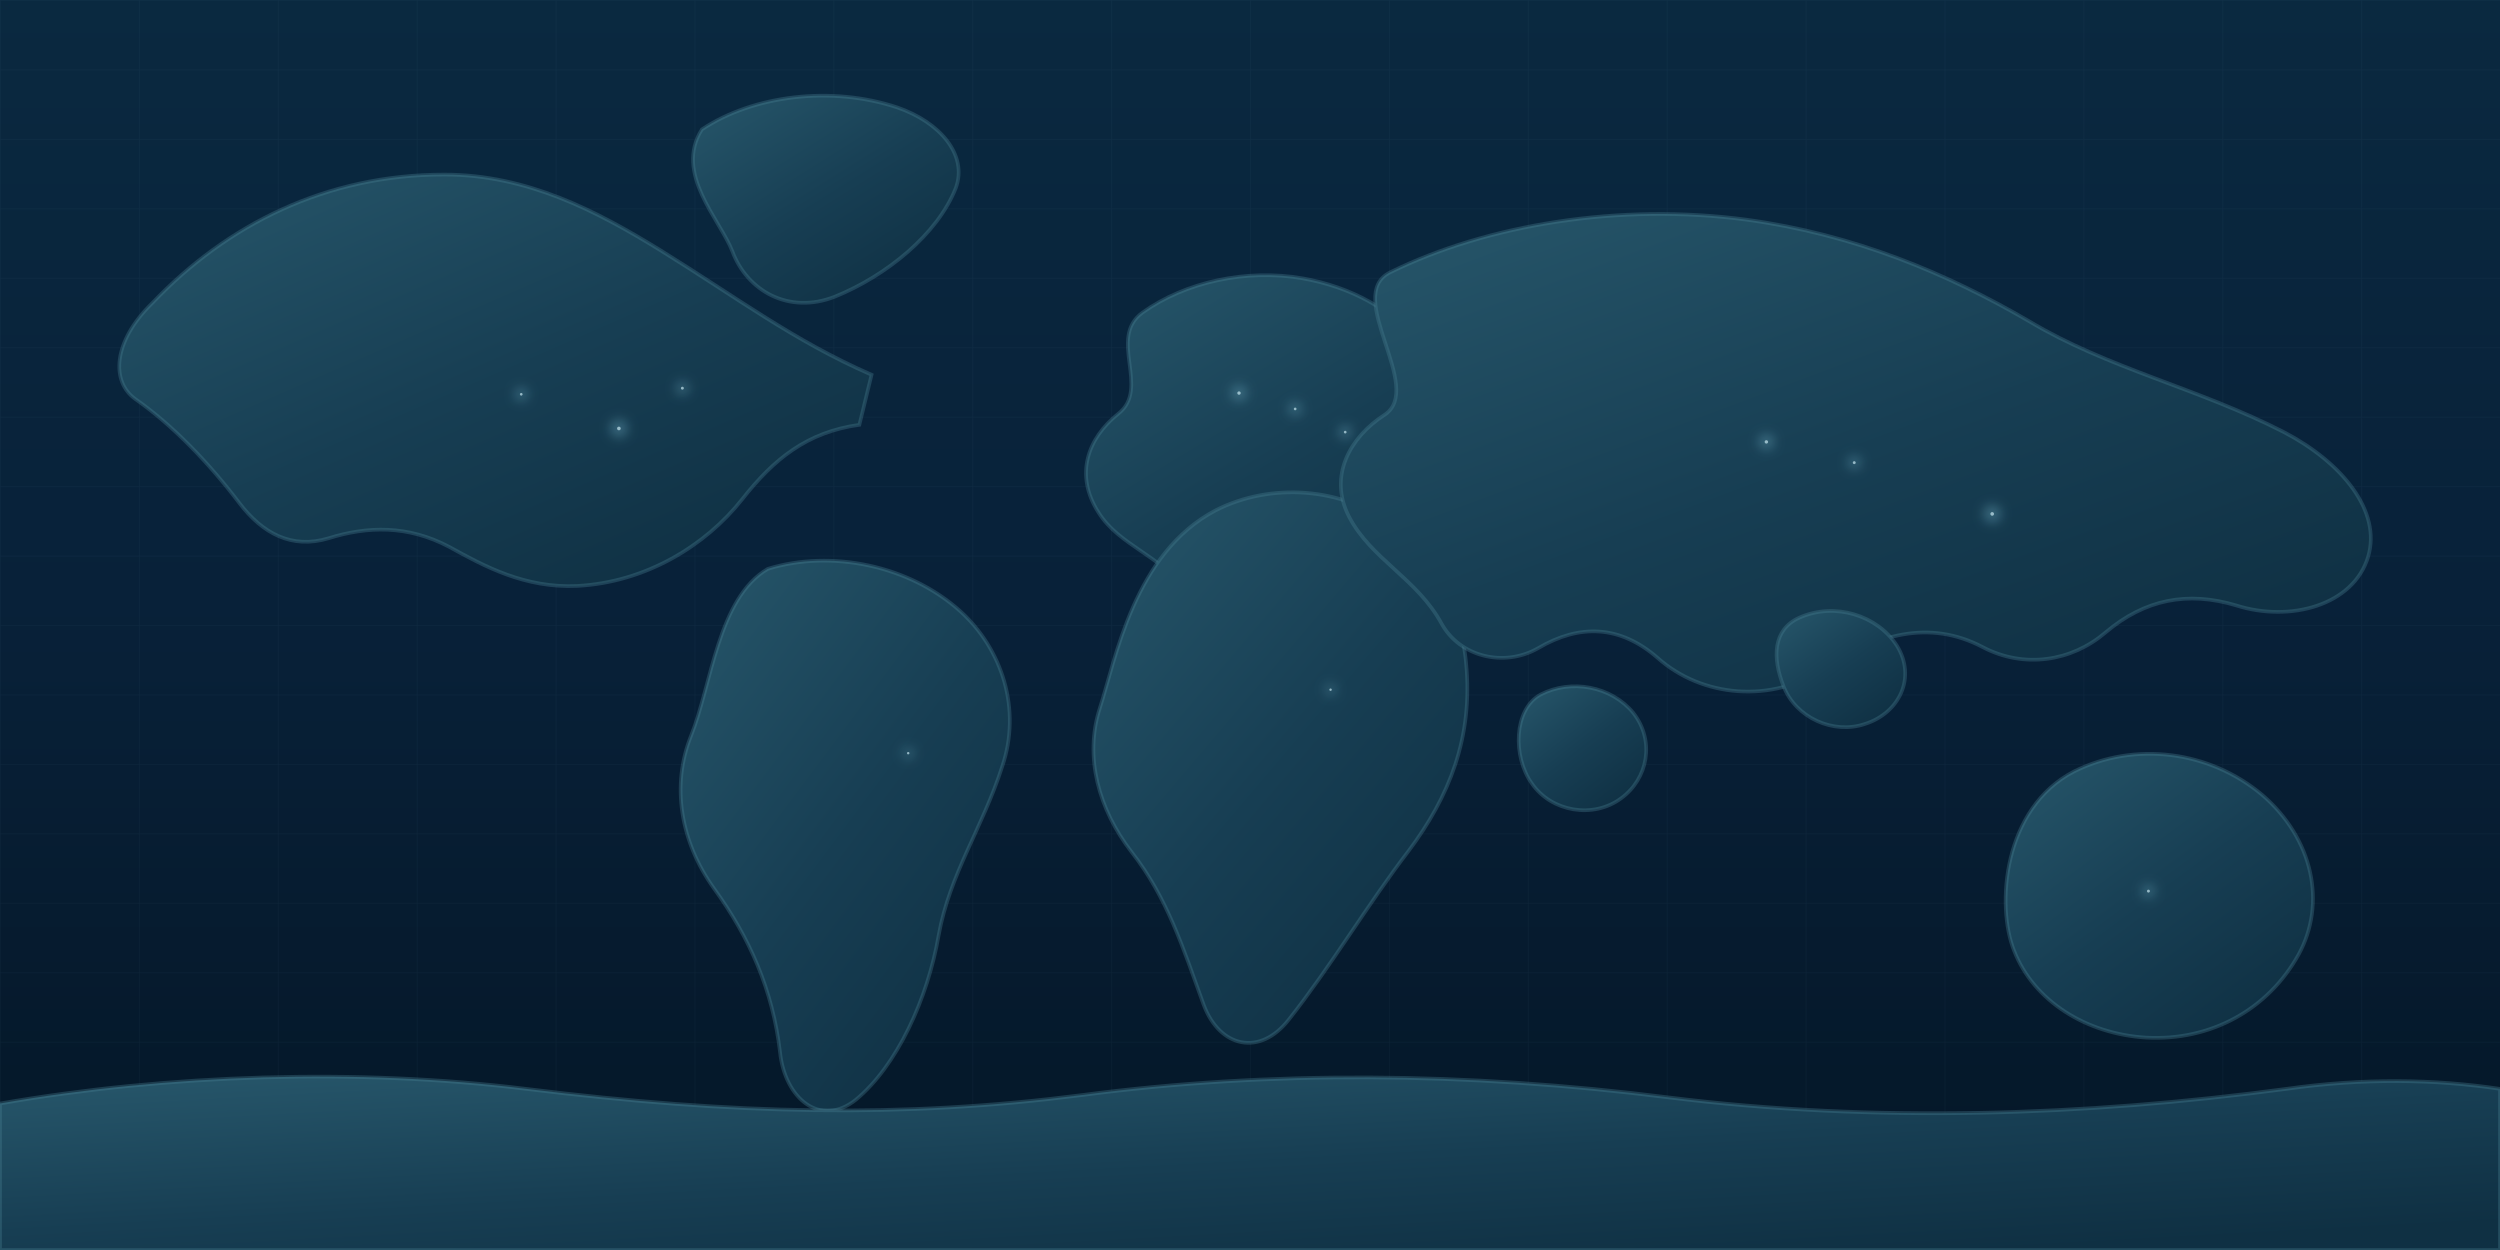
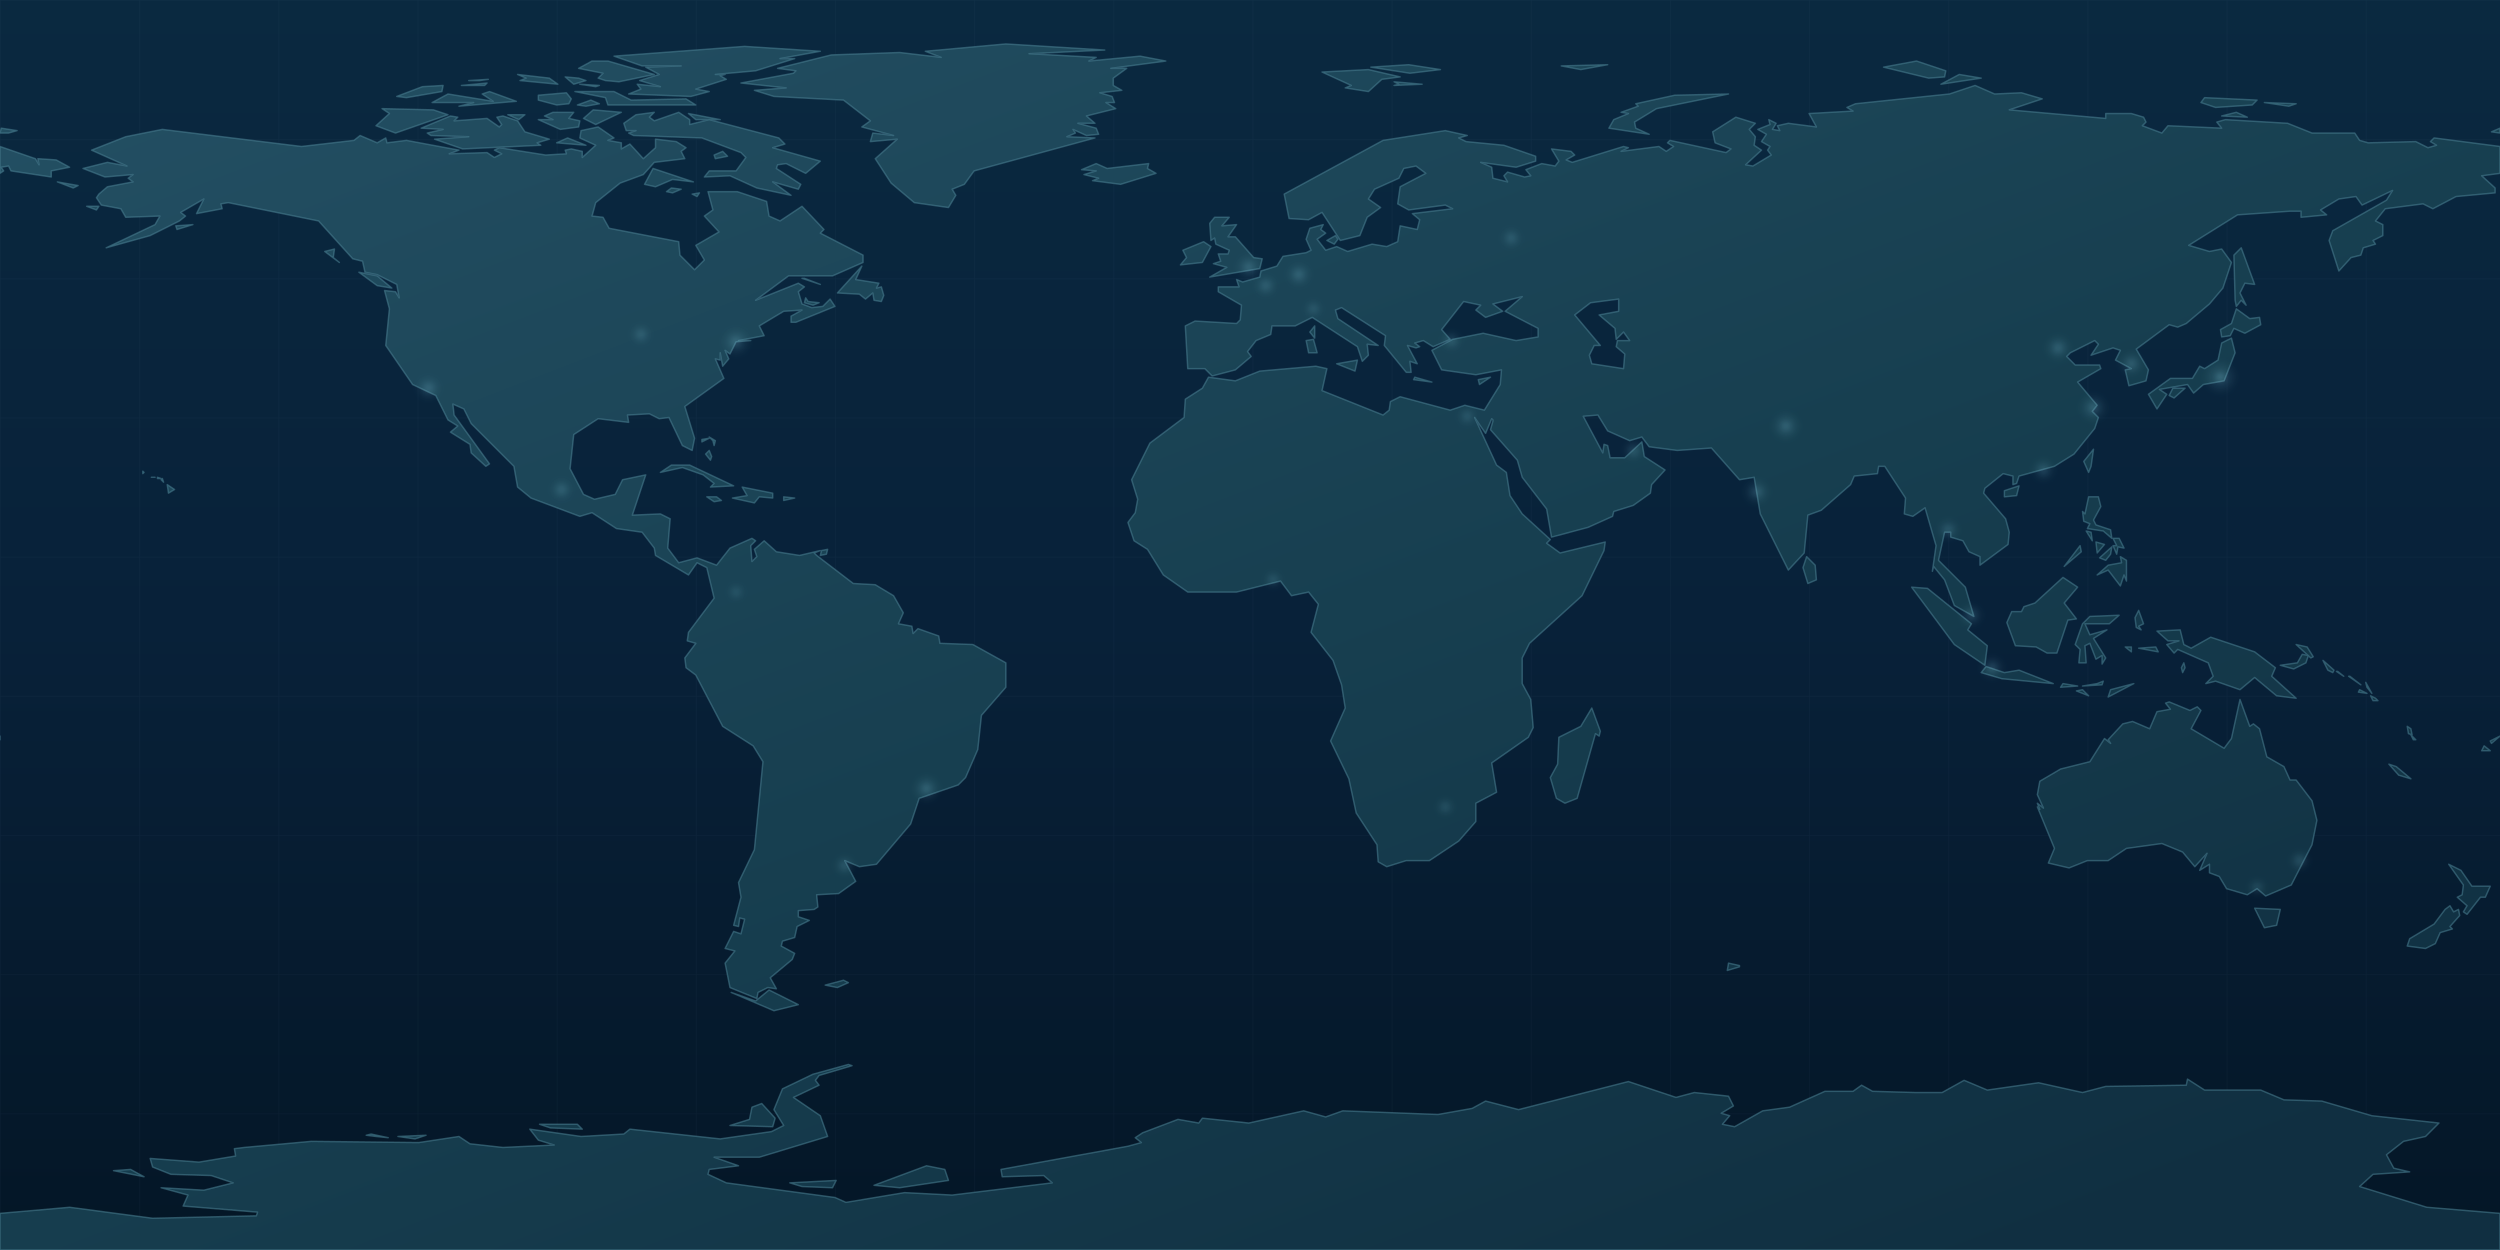
<svg xmlns="http://www.w3.org/2000/svg" width="2048" height="1024" viewBox="0 0 2048 1024">
  <defs>
-     <linearGradient id="ocean" x1="0" y1="0" x2="0" y2="1">
-       <stop offset="0" stop-color="#0a2940" />
-       <stop offset="0.48" stop-color="#082139" />
+     <linearGradient id="o" x2="0" y2="1">
+       <stop stop-color="#0a2940" />
+       <stop offset=".5" stop-color="#082139" />
      <stop offset="1" stop-color="#041626" />
    </linearGradient>
-     <linearGradient id="land" x1="0" y1="0" x2="0.8" y2="1">
-       <stop offset="0" stop-color="#27576b" />
-       <stop offset="0.55" stop-color="#173e53" />
-       <stop offset="1" stop-color="#0f3043" />
+     <linearGradient id="l" x2=".8" y2="1">
+       <stop stop-color="#245064" />
+       <stop offset=".55" stop-color="#173f50" />
+       <stop offset="1" stop-color="#102f41" />
    </linearGradient>
-     <filter id="soft" x="-10%" y="-10%" width="120%" height="120%">
-       <feGaussianBlur stdDeviation="5" />
+     <pattern id="g" width="114" height="114" patternUnits="userSpaceOnUse">
+       <path d="M114 0H0V114" fill="none" stroke="#8bc5dc" stroke-opacity=".045" />
+     </pattern>
+     <filter id="b" x="-250%" y="-250%" width="600%" height="600%">
+       <feGaussianBlur stdDeviation="3" />
    </filter>
-     <pattern id="grid" width="113.78" height="56.89" patternUnits="userSpaceOnUse">
-       <path d="M 113.78 0 L 0 0 0 56.89" fill="none" stroke="#8bc5dc" stroke-opacity="0.055" stroke-width="1" />
-     </pattern>
  </defs>
-   <rect width="2048" height="1024" fill="url(#ocean)" />
-   <rect width="2048" height="1024" fill="url(#grid)" />
-   <g fill="url(#land)" stroke="#4b8294" stroke-opacity="0.34" stroke-width="3">
-     <path d="M125 248 C186 184 267 143 364 143 C432 143 489 173 541 205 C604 244 650 279 714 307 L704 348 C661 354 634 376 608 409 C578 447 529 477 473 480 C430 482 397 464 368 448 C334 430 301 431 269 441 C239 450 215 437 196 412 C171 379 141 348 111 327 C91 313 92 280 125 248 Z" />
-     <path d="M575 106 C617 78 681 70 735 88 C770 100 793 127 783 154 C768 192 726 226 684 243 C646 258 612 238 600 206 C590 180 552 142 575 106 Z" />
-     <path d="M629 466 C681 450 745 463 787 501 C821 532 837 581 821 628 C805 678 778 716 769 766 C760 818 735 873 701 901 C672 924 643 900 639 862 C633 811 614 768 585 728 C557 689 550 643 566 603 C583 561 588 490 629 466 Z" />
-     <path d="M936 256 C971 231 1021 220 1067 228 C1107 235 1141 254 1162 281 C1182 306 1219 307 1240 326 C1265 349 1257 376 1224 386 C1193 396 1176 415 1168 443 C1160 470 1134 482 1108 472 C1082 462 1057 470 1039 489 C1019 510 985 506 970 483 C951 455 917 447 900 420 C880 389 891 359 916 339 C943 318 907 277 936 256 Z" />
-     <path d="M996 418 C1041 395 1100 399 1140 430 C1171 454 1197 497 1201 543 C1207 604 1187 653 1154 697 C1121 740 1090 792 1056 835 C1032 866 999 858 986 823 C969 776 956 735 927 698 C900 663 888 620 901 580 C914 540 929 453 996 418 Z" />
-     <path d="M1139 223 C1218 184 1327 166 1431 180 C1519 192 1595 224 1662 263 C1727 302 1801 318 1871 354 C1919 379 1951 419 1940 456 C1928 496 1876 510 1832 496 C1792 484 1757 491 1725 518 C1697 542 1658 548 1624 530 C1580 507 1537 520 1496 547 C1451 577 1394 571 1358 539 C1327 512 1294 511 1260 531 C1232 547 1196 538 1181 511 C1161 474 1123 458 1105 423 C1088 390 1106 358 1134 340 C1168 318 1100 242 1139 223 Z" />
-     <path d="M1699 632 C1749 607 1810 615 1853 651 C1895 687 1906 740 1883 782 C1858 827 1811 853 1758 850 C1709 847 1666 820 1650 779 C1635 742 1641 662 1699 632 Z" />
-     <path d="M1262 569 C1287 556 1320 562 1338 584 C1356 607 1350 638 1328 654 C1305 671 1271 665 1255 642 C1239 620 1240 581 1262 569 Z" />
-     <path d="M1474 506 C1503 493 1538 504 1554 529 C1570 555 1556 584 1528 593 C1502 602 1471 588 1461 562 C1452 539 1452 516 1474 506 Z" />
-     <path d="M0 904 C137 880 294 875 431 892 C602 913 739 916 887 897 C1039 877 1201 878 1367 899 C1536 920 1708 914 1873 892 C1936 883 1995 884 2048 892 L2048 1024 L0 1024 Z" />
-   </g>
-   <g fill="#9fe9ff" opacity="0.3" filter="url(#soft)">
-     <circle cx="507" cy="351" r="7" />
-     <circle cx="559" cy="318" r="5" />
-     <circle cx="427" cy="323" r="5" />
-     <circle cx="1015" cy="322" r="6" />
-     <circle cx="1061" cy="335" r="5" />
-     <circle cx="1102" cy="354" r="5" />
-     <circle cx="1447" cy="362" r="6" />
-     <circle cx="1519" cy="379" r="5" />
-     <circle cx="1632" cy="421" r="7" />
-     <circle cx="1760" cy="730" r="5" />
-     <circle cx="744" cy="617" r="4" />
-     <circle cx="1090" cy="565" r="4" />
-   </g>
-   <g fill="#d8f7ff" opacity="0.62">
-     <circle cx="507" cy="351" r="1.5" />
-     <circle cx="559" cy="318" r="1.2" />
-     <circle cx="427" cy="323" r="1.1" />
-     <circle cx="1015" cy="322" r="1.4" />
-     <circle cx="1061" cy="335" r="1.1" />
-     <circle cx="1102" cy="354" r="1.1" />
-     <circle cx="1447" cy="362" r="1.4" />
-     <circle cx="1519" cy="379" r="1.2" />
-     <circle cx="1632" cy="421" r="1.5" />
-     <circle cx="1760" cy="730" r="1.2" />
-     <circle cx="744" cy="617" r="1" />
-     <circle cx="1090" cy="565" r="1" />
+   <rect width="2048" height="1024" fill="url(#o)" />
+   <rect width="2048" height="1024" fill="url(#g)" />
+   <path d="M118,964L93,959L107,958L118,964ZM340,933L326,931L349,930L340,933ZM300,930L304,929L318,932L308,931L300,930ZM477,925L451,924L442,921L473,921L477,925ZM0,603L0,606L0,606L0,603ZM579,465L571,461L564,471L537,455L536,449L526,436L505,433L485,420L475,423L435,408L424,399L421,382L386,347L380,335L371,331L372,340L401,380L398,382L386,371L385,364L369,354L375,349L367,344L357,324L338,315L316,283L319,253L315,238L324,239L327,244L325,233L309,225L299,223L297,214L289,212L261,181L187,166L181,167L182,171L161,175L167,163L148,174L152,177L147,181L123,193L87,203L127,184L131,177L103,178L99,171L83,168L79,162L81,159L88,153L109,149L105,146L109,143L86,145L68,138L88,133L104,136L75,123L103,112L133,106L247,120L290,115L295,111L309,117L316,113L317,117L333,115L376,123L368,126L399,125L405,129L411,126L405,123L409,121L447,127L464,126L463,123L468,122L477,124L477,129L488,119L475,113L476,107L490,104L503,113L498,115L509,117L509,122L516,118L527,130L537,121L537,114L554,116L562,121L558,124L561,130L536,133L527,143L508,150L488,166L485,177L494,178L499,187L556,198L557,209L569,221L577,213L570,201L589,190L577,177L584,172L580,157L604,157L628,165L630,177L639,181L657,169L675,188L672,191L707,209L707,215L682,226L646,226L619,246L654,232L659,235L654,239L657,249L665,252L674,251L680,245L684,251L652,264L648,264L648,259L657,254L642,255L622,267L626,275L605,279L615,279L603,280L598,290L594,287L597,294L592,300L590,289L590,295L586,294L593,310L561,333L569,359L567,369L559,365L548,342L540,343L532,339L514,340L515,346L490,343L470,356L467,384L478,405L487,409L504,405L510,393L529,389L518,422L541,421L549,425L547,449L556,461L571,457L587,463L598,449L616,441L619,443L615,447L616,460L620,456L618,450L626,443L636,452L655,455L672,451L667,453L669,455L699,478L717,479L732,488L740,502L736,511L747,513L748,519L752,515L769,521L770,527L797,528L824,543L824,563L804,586L801,614L791,637L785,643L753,654L746,675L718,708L704,710L692,705L701,722L687,732L669,733L670,743L667,745L654,746L654,751L663,754L653,759L651,768L641,771L640,775L651,781L649,786L631,801L636,810L629,809L621,813L620,818L598,809L594,789L602,779L594,777L601,763L607,765L610,753L606,752L605,759L601,758L607,735L605,723L618,696L625,624L617,611L592,595L570,553L562,547L561,539L570,527L563,525L564,518L585,490L579,465ZM138,404L137,397L143,401L138,404ZM133,392L134,395L132,393L133,392ZM129,391L132,392L129,392L129,391ZM124,391L127,391L127,391L124,391ZM117,388L117,386L118,387L117,388ZM294,223L309,226L321,236L309,234L294,223ZM266,206L274,204L273,211L278,215L266,206ZM144,185L158,184L145,188L144,185ZM81,169L79,172L71,169L81,169ZM567,159L573,158L571,161L567,159ZM558,155L551,158L546,157L550,154L558,155ZM60,154L47,149L64,152L60,154ZM551,147L537,153L528,151L535,138L568,149L551,147ZM42,145L9,140L7,136L1,137L3,140L0,142L0,120L29,130L32,135L31,130L46,131L57,137L42,140L42,145ZM465,113L480,119L456,117L465,113ZM443,119L379,122L356,114L384,112L353,111L350,109L363,106L345,105L369,95L375,96L372,99L399,97L409,104L411,102L407,96L412,95L424,99L430,108L450,114L440,117L443,119ZM0,109L1,105L14,107L7,109L0,109ZM474,104L459,106L441,98L453,98L446,95L453,92L470,92L466,97L475,99L474,104ZM324,109L308,103L319,93L313,89L355,90L367,94L324,109ZM478,97L486,90L509,92L488,102L478,97ZM425,98L416,94L430,94L425,98ZM491,85L480,87L473,86L484,82L491,85ZM376,87L388,84L354,84L367,77L404,83L395,77L401,75L423,83L376,87ZM471,75L503,75L517,82L562,81L570,86L498,86L496,80L471,75ZM441,78L464,76L468,81L466,85L456,86L441,82L441,78ZM362,75L333,80L325,79L346,71L363,70L362,75ZM488,71L475,69L491,70L488,71ZM397,70L378,70L399,68L397,70ZM480,66L470,69L463,63L474,64L480,66ZM431,64L424,61L450,64L457,69L426,66L431,64ZM393,66L384,66L400,65L393,66ZM498,50L536,61L507,67L496,66L490,64L494,60L474,56L485,50L498,50ZM682,973L657,972L647,969L685,967L682,973ZM777,967L737,973L716,971L759,955L774,958L777,967ZM624,904L635,916L633,923L598,922L614,917L616,907L624,904ZM634,828L599,813L619,820L630,811L654,823L634,828ZM676,807L691,803L695,805L686,809L676,807ZM973,485L953,471L940,450L929,443L924,428L930,420L932,409L927,393L942,363L970,342L971,327L985,318L990,309L1012,312L1032,304L1078,300L1087,302L1083,320L1133,340L1138,336L1139,329L1147,325L1188,336L1200,332L1216,336L1229,315L1230,303L1209,307L1181,303L1173,287L1190,278L1215,273L1242,279L1260,276L1260,269L1233,255L1247,243L1223,249L1231,255L1217,260L1209,254L1213,250L1199,247L1181,270L1188,278L1174,284L1166,279L1159,281L1163,284L1160,285L1153,283L1161,298L1155,296L1156,305L1152,305L1134,283L1135,275L1099,252L1094,254L1096,261L1129,283L1120,282L1121,291L1116,296L1112,284L1075,260L1061,267L1042,267L1041,274L1029,279L1022,288L1025,292L1012,303L993,308L987,302L973,302L971,267L979,263L1013,265L1016,262L1017,250L998,239L998,235L1015,235L1013,229L1018,231L1032,227L1033,222L1046,218L1051,210L1070,207L1074,205L1070,196L1073,187L1084,184L1082,188L1086,191L1079,196L1086,205L1095,202L1104,206L1124,200L1136,202L1145,198L1147,185L1161,188L1163,180L1157,175L1190,171L1184,168L1154,172L1145,167L1147,153L1168,142L1160,136L1150,138L1146,146L1126,155L1121,163L1131,170L1120,178L1114,193L1098,197L1083,174L1072,180L1056,179L1052,159L1133,115L1184,107L1202,111L1195,113L1201,116L1232,119L1258,128L1258,132L1242,137L1213,133L1222,137L1223,146L1235,149L1232,144L1235,141L1249,145L1254,144L1250,139L1263,134L1274,136L1277,132L1271,122L1287,124L1290,127L1283,131L1288,133L1330,120L1334,121L1328,124L1359,120L1365,124L1371,120L1366,117L1368,115L1414,125L1418,122L1405,117L1403,108L1422,96L1438,101L1433,106L1438,112L1437,119L1443,123L1430,135L1436,136L1451,127L1448,123L1450,120L1443,116L1447,110L1440,106L1450,102L1449,98L1455,101L1452,106L1458,107L1456,103L1465,101L1488,104L1482,93L1518,91L1513,88L1520,85L1597,77L1618,70L1634,77L1656,76L1673,81L1646,90L1725,97L1725,93L1746,93L1756,96L1758,100L1755,103L1771,109L1776,103L1820,105L1816,100L1823,98L1874,101L1894,109L1929,109L1933,115L1940,117L1979,116L1989,121L1996,119L1991,116L1994,113L2048,120L2048,142L2033,144L2044,154L2044,158L2012,161L1993,171L1985,167L1954,171L1946,181L1952,184L1952,193L1944,197L1946,200L1936,203L1934,209L1926,211L1916,222L1908,197L1911,189L1955,164L1960,156L1935,168L1930,161L1916,163L1901,172L1906,176L1885,178L1885,173L1876,173L1833,176L1793,201L1810,206L1820,204L1828,215L1821,236L1810,249L1791,265L1784,268L1777,266L1750,286L1760,303L1758,312L1744,316L1741,303L1746,302L1733,295L1737,287L1731,285L1713,291L1719,282L1716,279L1696,289L1693,292L1700,299L1720,299L1721,302L1702,313L1718,332L1714,337L1719,342L1716,351L1699,372L1683,382L1654,390L1652,396L1649,397L1649,390L1641,388L1626,400L1625,404L1643,425L1646,436L1645,446L1622,463L1622,456L1613,452L1608,443L1598,440L1598,436L1593,436L1588,459L1610,481L1617,505L1601,496L1593,475L1584,464L1583,468L1586,447L1577,416L1567,423L1560,421L1561,408L1544,382L1539,382L1538,388L1519,390L1516,397L1492,418L1481,422L1478,453L1465,467L1442,421L1437,391L1425,393L1402,367L1374,369L1351,366L1345,358L1335,361L1317,353L1309,340L1297,341L1313,371L1314,364L1317,365L1319,375L1331,375L1345,362L1347,374L1364,385L1353,397L1352,404L1338,414L1322,419L1321,423L1301,432L1271,440L1267,417L1247,391L1243,377L1221,352L1223,345L1223,344L1222,343L1217,355L1208,342L1226,381L1234,387L1237,406L1247,421L1270,442L1267,445L1278,453L1315,444L1314,451L1296,488L1253,527L1247,539L1247,560L1254,573L1256,596L1252,604L1222,625L1226,649L1209,658L1209,673L1195,689L1171,705L1152,705L1136,710L1129,706L1128,692L1111,666L1105,638L1090,607L1102,580L1099,561L1092,541L1074,518L1080,495L1072,485L1058,488L1049,476L1013,485L973,485ZM1311,283L1306,283L1302,291L1304,298L1330,302L1331,290L1324,284L1325,279L1335,279L1330,272L1324,278L1323,269L1310,258L1326,255L1326,245L1303,248L1290,258L1311,283ZM678,450L677,454L672,455L673,451L678,450ZM579,407L587,407L591,410L585,411L579,407ZM642,407L651,408L642,410L642,407ZM633,404L633,408L622,407L618,412L600,408L612,406L608,399L633,404ZM565,381L601,398L582,399L585,396L576,389L559,383L541,387L550,381L565,381ZM581,369L583,374L582,377L578,372L581,369ZM585,365L584,361L581,358L586,361L585,365ZM581,359L575,362L575,360L581,359ZM660,244L662,247L671,248L666,250L659,248L660,244ZM720,232L718,236L722,235L724,242L722,247L716,246L715,240L709,245L704,241L686,240L706,218L701,229L720,232ZM659,228L672,233L657,228L659,228ZM986,198L992,202L985,215L967,217L972,211L969,205L986,198ZM900,146L888,143L898,140L886,139L898,134L907,138L941,134L940,138L947,142L918,151L895,148L900,146ZM596,128L586,130L585,127L592,124L596,128ZM638,113L643,118L633,121L672,132L660,142L644,134L637,135L636,138L656,151L654,155L633,149L648,160L620,154L598,144L577,145L581,140L603,140L611,129L607,125L575,113L519,111L515,109L521,107L513,107L511,101L521,94L536,92L532,96L536,99L556,92L565,98L565,102L581,98L638,113ZM905,41L843,44L898,47L892,50L934,46L955,50L910,56L923,56L912,64L912,70L919,74L901,76L911,79L913,84L906,84L914,89L890,95L897,101L883,101L898,105L900,110L890,111L879,106L881,109L874,112L897,113L798,140L790,151L780,155L783,160L777,170L749,166L730,150L717,130L735,114L713,116L715,109L732,111L706,104L713,99L691,82L634,79L618,74L644,72L607,68L650,60L652,58L637,56L681,45L737,43L771,47L758,42L824,36L905,41ZM590,98L570,98L564,93L590,98ZM503,46L610,38L672,42L639,48L651,48L619,58L586,61L594,61L590,62L595,65L570,73L581,75L566,79L515,77L525,73L522,69L541,71L524,66L540,61L529,55L558,54L526,54L503,46ZM0,994L57,989L125,998L210,996L211,993L150,988L154,979L132,973L167,975L191,969L173,963L140,962L125,956L123,949L163,952L193,947L192,941L200,940L255,935L343,936L376,931L385,937L412,940L454,938L441,934L434,925L476,931L511,929L516,925L590,933L632,927L642,922L634,909L641,892L666,880L695,872L698,873L671,881L668,885L671,889L650,899L672,914L678,931L622,948L585,948L605,955L581,958L580,962L595,969L684,981L693,985L741,977L780,979L862,969L855,963L821,964L820,958L924,939L935,936L930,932L936,928L965,917L982,920L985,916L1023,920L1068,910L1086,915L1100,910L1178,913L1206,908L1217,902L1244,909L1334,886L1373,899L1388,895L1416,898L1420,906L1410,912L1417,914L1411,921L1421,923L1444,910L1466,907L1495,894L1518,894L1525,889L1534,894L1569,895L1591,895L1609,885L1628,893L1670,887L1706,895L1725,890L1791,889L1792,884L1806,893L1852,893L1871,901L1902,902L1943,914L1998,920L1987,931L1969,935L1955,946L1961,957L1974,960L1944,962L1933,972L1988,989L2048,994L2048,1024L0,1024L0,994ZM1095,298L1112,295L1110,304L1095,298ZM1070,279L1076,278L1079,289L1072,289L1070,279ZM1077,267L1077,277L1073,272L1077,267ZM995,195L992,197L991,183L995,178L1007,178L1001,185L1013,184L1006,194L1012,194L1027,211L1034,212L1032,220L991,227L1005,219L994,216L1000,214L998,208L1006,208L1007,205L996,200L995,195ZM1087,197L1094,193L1096,196L1093,200L1087,197ZM1121,75L1102,72L1107,70L1083,59L1121,57L1147,63L1132,65L1121,75ZM1212,315L1211,311L1221,309L1212,315ZM1159,309L1173,313L1158,311L1159,309ZM1165,69L1142,70L1146,69L1142,67L1165,69ZM1123,55L1154,53L1180,57L1155,60L1123,55ZM1416,789L1425,791L1425,792L1415,795L1416,789ZM1307,601L1292,654L1282,658L1275,654L1270,637L1276,626L1277,604L1295,595L1304,580L1311,599L1310,603L1307,601ZM1682,560L1640,556L1623,551L1627,546L1642,551L1654,549L1682,560ZM1626,545L1601,528L1566,481L1579,482L1615,511L1612,516L1628,529L1626,545ZM1694,508L1685,535L1677,535L1668,530L1651,529L1644,510L1648,501L1656,501L1658,497L1667,494L1690,473L1702,481L1691,494L1701,507L1694,508ZM1487,463L1488,475L1481,478L1477,465L1480,456L1487,463ZM1652,406L1642,407L1642,402L1654,398L1652,406ZM1416,77L1357,89L1339,100L1340,105L1351,110L1318,105L1322,98L1334,93L1328,92L1342,87L1340,85L1372,78L1416,77ZM1623,64L1590,69L1605,61L1623,64ZM1580,64L1543,55L1570,50L1594,58L1593,63L1580,64ZM1317,53L1295,57L1279,54L1317,53ZM2010,747L2014,745L2015,750L2007,759L2009,761L1999,764L1995,773L1987,777L1972,775L1974,769L1994,757L2003,745L2007,742L2010,747ZM1855,760L1847,744L1868,745L1865,758L1855,760ZM2013,735L2017,733L2018,725L2006,708L2016,713L2025,726L2040,726L2036,735L2032,735L2021,749L2018,747L2021,742L2013,735ZM1710,705L1695,711L1678,707L1683,695L1669,661L1671,663L1669,658L1674,662L1669,651L1671,640L1688,630L1712,624L1724,605L1729,609L1727,606L1739,593L1747,591L1761,597L1767,583L1778,581L1774,576L1777,575L1794,582L1800,579L1803,582L1795,597L1822,613L1828,605L1835,573L1843,595L1846,593L1851,597L1857,620L1871,628L1876,639L1881,639L1894,656L1898,672L1894,692L1877,725L1856,734L1849,728L1841,733L1824,728L1818,718L1810,715L1810,708L1802,713L1808,699L1798,710L1788,698L1771,691L1742,695L1727,705L1710,705ZM1957,626L1963,628L1975,638L1965,635L1957,626ZM2035,611L2040,615L2033,615L2035,611ZM2048,603L2041,609L2040,607L2048,603ZM1975,602L1979,606L1977,606L1975,602ZM1972,595L1975,597L1976,602L1973,601L1972,595ZM1942,570L1946,572L1948,574L1944,574L1942,570ZM1706,565L1711,570L1701,566L1706,565ZM1729,565L1748,560L1727,571L1729,565ZM1939,568L1932,567L1933,565L1939,568ZM1939,563L1938,559L1943,568L1939,563ZM1690,560L1702,562L1688,563L1690,560ZM1706,562L1718,560L1723,558L1722,561L1706,562ZM1925,554L1934,561L1924,554L1925,554ZM1920,554L1914,550L1915,550L1920,554ZM1861,554L1881,572L1865,570L1847,555L1835,565L1815,558L1807,560L1813,554L1809,543L1784,532L1781,535L1775,528L1785,525L1776,525L1767,517L1786,516L1789,528L1795,531L1811,522L1847,534L1864,547L1861,554ZM1789,543L1790,547L1788,551L1787,547L1789,543ZM1903,541L1912,549L1911,551L1907,549L1903,541ZM1868,545L1882,543L1886,536L1891,537L1889,543L1879,548L1868,545ZM1881,528L1890,530L1895,538L1893,539L1881,528ZM1746,530L1746,534L1741,530L1746,530ZM1752,531L1766,530L1768,534L1752,531ZM1708,511L1712,520L1726,516L1715,523L1725,539L1722,544L1722,537L1717,540L1712,527L1708,529L1709,543L1703,543L1704,532L1700,528L1706,511L1712,505L1736,504L1728,511L1708,511ZM1750,514L1749,506L1752,500L1756,511L1752,513L1754,516L1750,514ZM1737,480L1727,467L1718,471L1727,463L1738,461L1737,456L1742,459L1742,476L1740,471L1737,480ZM1705,452L1691,464L1704,447L1705,452ZM1725,459L1720,457L1730,448L1729,454L1725,459ZM1718,453L1717,444L1724,446L1718,453ZM1731,447L1734,447L1731,441L1736,441L1740,449L1735,448L1734,454L1731,447ZM1713,436L1714,443L1709,435L1713,436ZM1717,430L1729,434L1730,441L1723,435L1710,433L1712,429L1707,427L1706,419L1708,421L1711,407L1719,407L1721,415L1715,426L1717,430ZM1715,368L1713,382L1711,387L1707,378L1715,368ZM1781,326L1777,324L1780,318L1790,318L1781,326ZM1797,322L1792,315L1769,319L1775,323L1767,335L1760,323L1778,310L1796,310L1802,300L1806,302L1817,295L1820,281L1828,277L1831,289L1822,312L1805,315L1797,322ZM1819,270L1828,265L1832,253L1843,261L1851,260L1852,266L1839,273L1830,269L1827,275L1820,276L1819,270ZM1840,250L1836,246L1832,251L1831,246L1830,209L1836,203L1847,233L1839,232L1835,240L1840,250ZM2041,108L2048,105L2048,109L2041,108ZM1820,95L1832,92L1841,96L1820,95ZM1875,87L1855,84L1881,85L1875,87ZM1806,80L1849,82L1845,86L1815,88L1803,84L1806,80Z" fill="url(#l)" fill-rule="evenodd" stroke="#4b8294" stroke-opacity=".55" stroke-width="1.2" stroke-linejoin="round" />
+   <g fill="#9feaff" filter="url(#b)">
+     <circle cx="1819" cy="309" r="11.0" opacity=".08" />
+     <circle cx="1819" cy="309" r="2.9" opacity=".34" />
+     <circle cx="1819" cy="309" r="1.0" opacity=".85" />
+     <circle cx="1746" cy="298" r="7.5" opacity=".08" />
+     <circle cx="1746" cy="298" r="2.0" opacity=".34" />
+     <circle cx="1746" cy="298" r="0.7" opacity=".85" />
+     <circle cx="1686" cy="285" r="8.0" opacity=".08" />
+     <circle cx="1686" cy="285" r="2.1" opacity=".34" />
+     <circle cx="1686" cy="285" r="0.7" opacity=".85" />
+     <circle cx="1715" cy="334" r="9.0" opacity=".08" />
+     <circle cx="1715" cy="334" r="2.3" opacity=".34" />
+     <circle cx="1715" cy="334" r="0.8" opacity=".85" />
+     <circle cx="1674" cy="385" r="7.0" opacity=".08" />
+     <circle cx="1674" cy="385" r="1.8" opacity=".34" />
+     <circle cx="1674" cy="385" r="0.6" opacity=".85" />
+     <circle cx="1596" cy="434" r="6.5" opacity=".08" />
+     <circle cx="1596" cy="434" r="1.7" opacity=".34" />
+     <circle cx="1596" cy="434" r="0.6" opacity=".85" />
+     <circle cx="1615" cy="504" r="7.0" opacity=".08" />
+     <circle cx="1615" cy="504" r="1.8" opacity=".34" />
+     <circle cx="1615" cy="504" r="0.6" opacity=".85" />
+     <circle cx="1632" cy="547" r="7.5" opacity=".08" />
+     <circle cx="1632" cy="547" r="2.0" opacity=".34" />
+     <circle cx="1632" cy="547" r="0.7" opacity=".85" />
+     <circle cx="1463" cy="349" r="9.0" opacity=".08" />
+     <circle cx="1463" cy="349" r="2.3" opacity=".34" />
+     <circle cx="1463" cy="349" r="0.8" opacity=".85" />
+     <circle cx="1439" cy="403" r="8.0" opacity=".08" />
+     <circle cx="1439" cy="403" r="2.1" opacity=".34" />
+     <circle cx="1439" cy="403" r="0.7" opacity=".85" />
+     <circle cx="1338" cy="369" r="6.0" opacity=".08" />
+     <circle cx="1338" cy="369" r="1.6" opacity=".34" />
+     <circle cx="1338" cy="369" r="0.5" opacity=".85" />
+     <circle cx="1189" cy="279" r="6.0" opacity=".08" />
+     <circle cx="1189" cy="279" r="1.6" opacity=".34" />
+     <circle cx="1189" cy="279" r="0.5" opacity=".85" />
+     <circle cx="1238" cy="195" r="6.0" opacity=".08" />
+     <circle cx="1238" cy="195" r="1.6" opacity=".34" />
+     <circle cx="1238" cy="195" r="0.5" opacity=".85" />
+     <circle cx="1023" cy="219" r="8.0" opacity=".08" />
+     <circle cx="1023" cy="219" r="2.1" opacity=".34" />
+     <circle cx="1023" cy="219" r="0.7" opacity=".85" />
+     <circle cx="1037" cy="234" r="6.5" opacity=".08" />
+     <circle cx="1037" cy="234" r="1.7" opacity=".34" />
+     <circle cx="1037" cy="234" r="0.6" opacity=".85" />
+     <circle cx="1064" cy="225" r="7.5" opacity=".08" />
+     <circle cx="1064" cy="225" r="2.0" opacity=".34" />
+     <circle cx="1064" cy="225" r="0.7" opacity=".85" />
+     <circle cx="1076" cy="253" r="5.0" opacity=".08" />
+     <circle cx="1076" cy="253" r="1.3" opacity=".34" />
+     <circle cx="1076" cy="253" r="0.5" opacity=".85" />
+     <circle cx="1202" cy="341" r="5.5" opacity=".08" />
+     <circle cx="1202" cy="341" r="1.4" opacity=".34" />
+     <circle cx="1202" cy="341" r="0.5" opacity=".85" />
+     <circle cx="1043" cy="475" r="5.0" opacity=".08" />
+     <circle cx="1043" cy="475" r="1.3" opacity=".34" />
+     <circle cx="1043" cy="475" r="0.5" opacity=".85" />
+     <circle cx="1184" cy="661" r="5.0" opacity=".08" />
+     <circle cx="1184" cy="661" r="1.3" opacity=".34" />
+     <circle cx="1184" cy="661" r="0.5" opacity=".85" />
+     <circle cx="603" cy="280" r="9.0" opacity=".08" />
+     <circle cx="603" cy="280" r="2.3" opacity=".34" />
+     <circle cx="603" cy="280" r="0.8" opacity=".85" />
+     <circle cx="525" cy="274" r="6.0" opacity=".08" />
+     <circle cx="525" cy="274" r="1.6" opacity=".34" />
+     <circle cx="525" cy="274" r="0.5" opacity=".85" />
+     <circle cx="351" cy="318" r="7.5" opacity=".08" />
+     <circle cx="351" cy="318" r="2.0" opacity=".34" />
+     <circle cx="351" cy="318" r="0.7" opacity=".85" />
+     <circle cx="460" cy="401" r="6.5" opacity=".08" />
+     <circle cx="460" cy="401" r="1.7" opacity=".34" />
+     <circle cx="460" cy="401" r="0.6" opacity=".85" />
+     <circle cx="603" cy="485" r="4.5" opacity=".08" />
+     <circle cx="603" cy="485" r="1.2" opacity=".34" />
+     <circle cx="603" cy="485" r="0.4" opacity=".85" />
+     <circle cx="759" cy="646" r="8.5" opacity=".08" />
+     <circle cx="759" cy="646" r="2.2" opacity=".34" />
+     <circle cx="759" cy="646" r="0.8" opacity=".85" />
+     <circle cx="692" cy="709" r="6.0" opacity=".08" />
+     <circle cx="692" cy="709" r="1.6" opacity=".34" />
+     <circle cx="692" cy="709" r="0.5" opacity=".85" />
+     <circle cx="1884" cy="705" r="6.0" opacity=".08" />
+     <circle cx="1884" cy="705" r="1.6" opacity=".34" />
+     <circle cx="1884" cy="705" r="0.5" opacity=".85" />
+     <circle cx="1849" cy="727" r="5.0" opacity=".08" />
+     <circle cx="1849" cy="727" r="1.3" opacity=".34" />
+     <circle cx="1849" cy="727" r="0.5" opacity=".85" />
  </g>
</svg>
